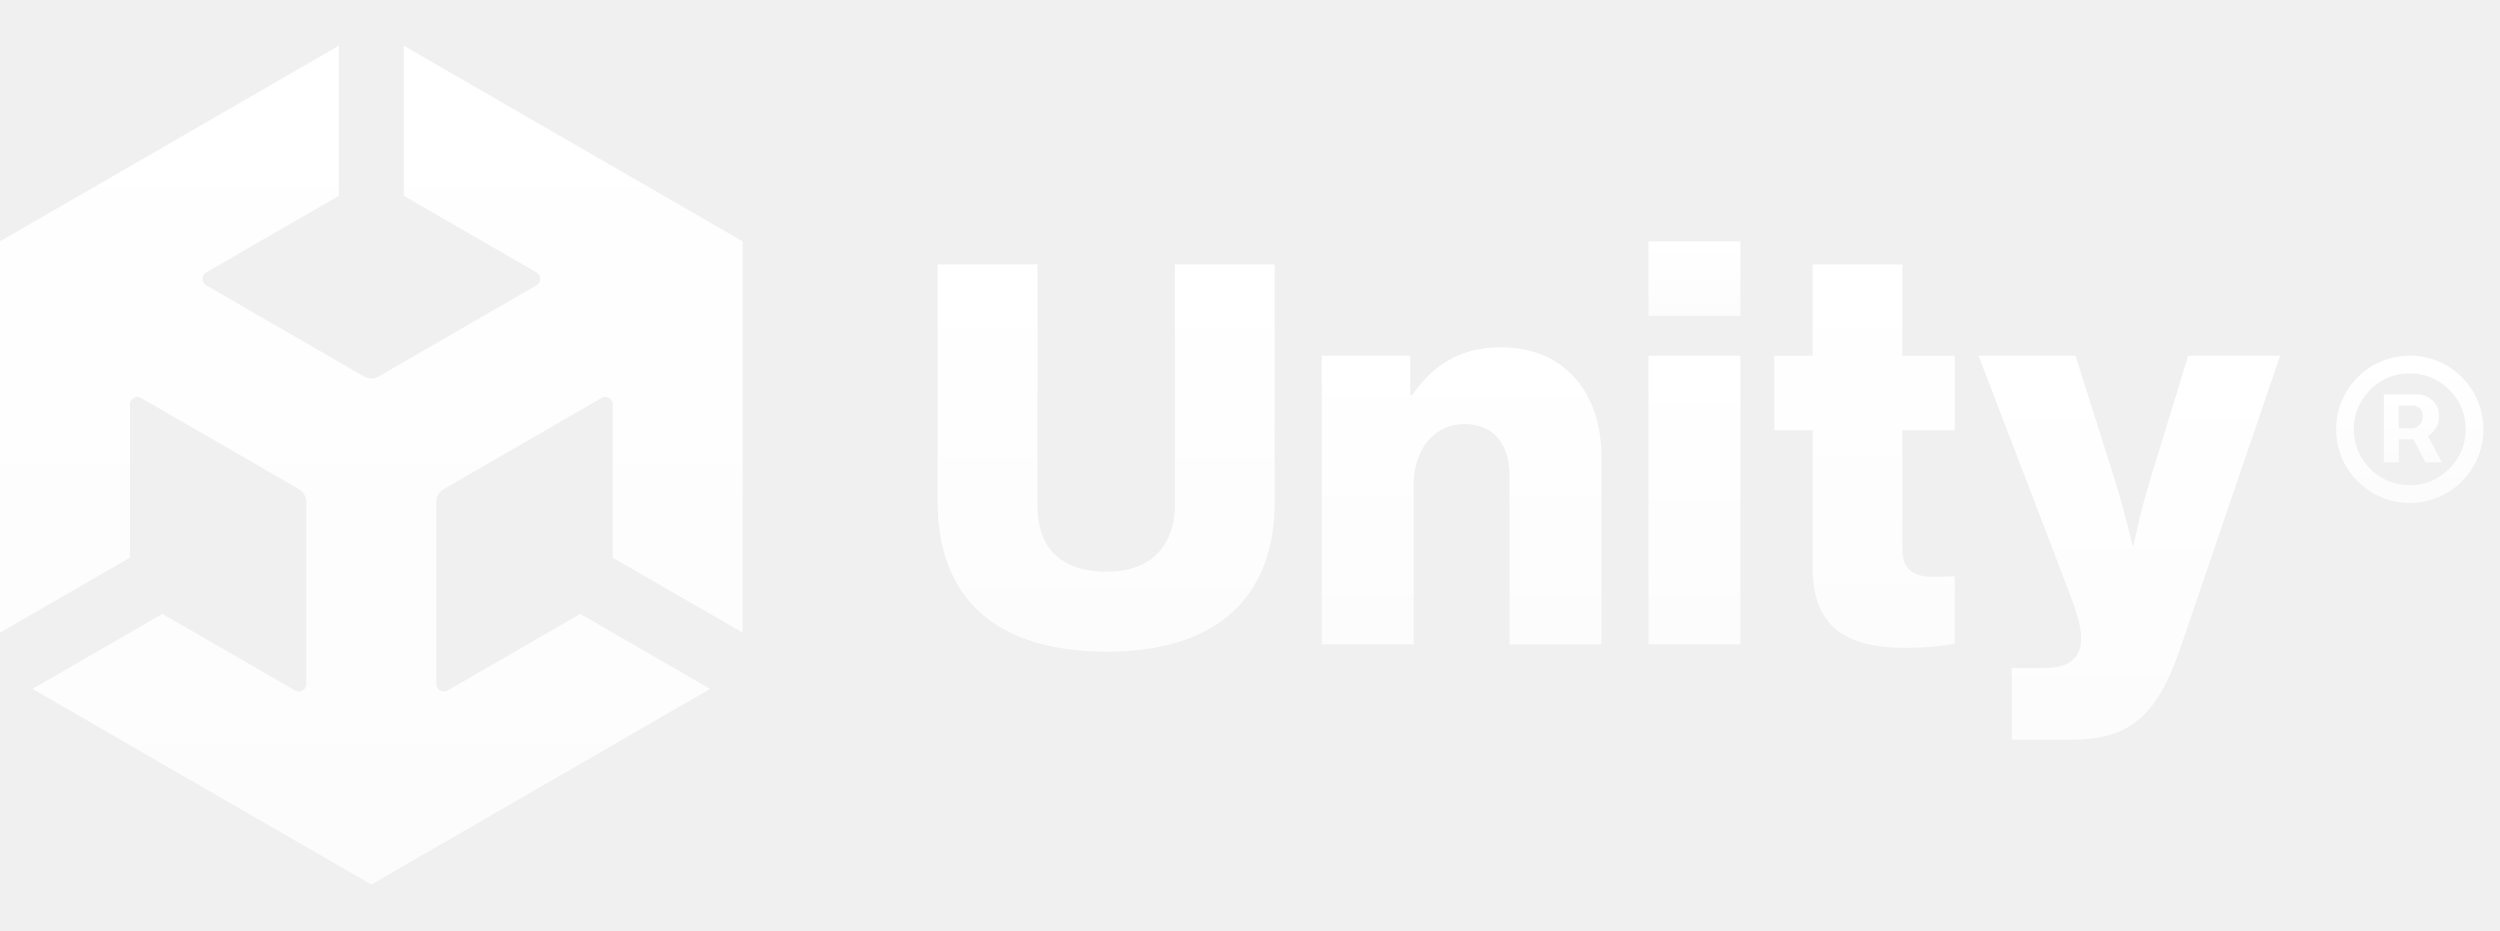
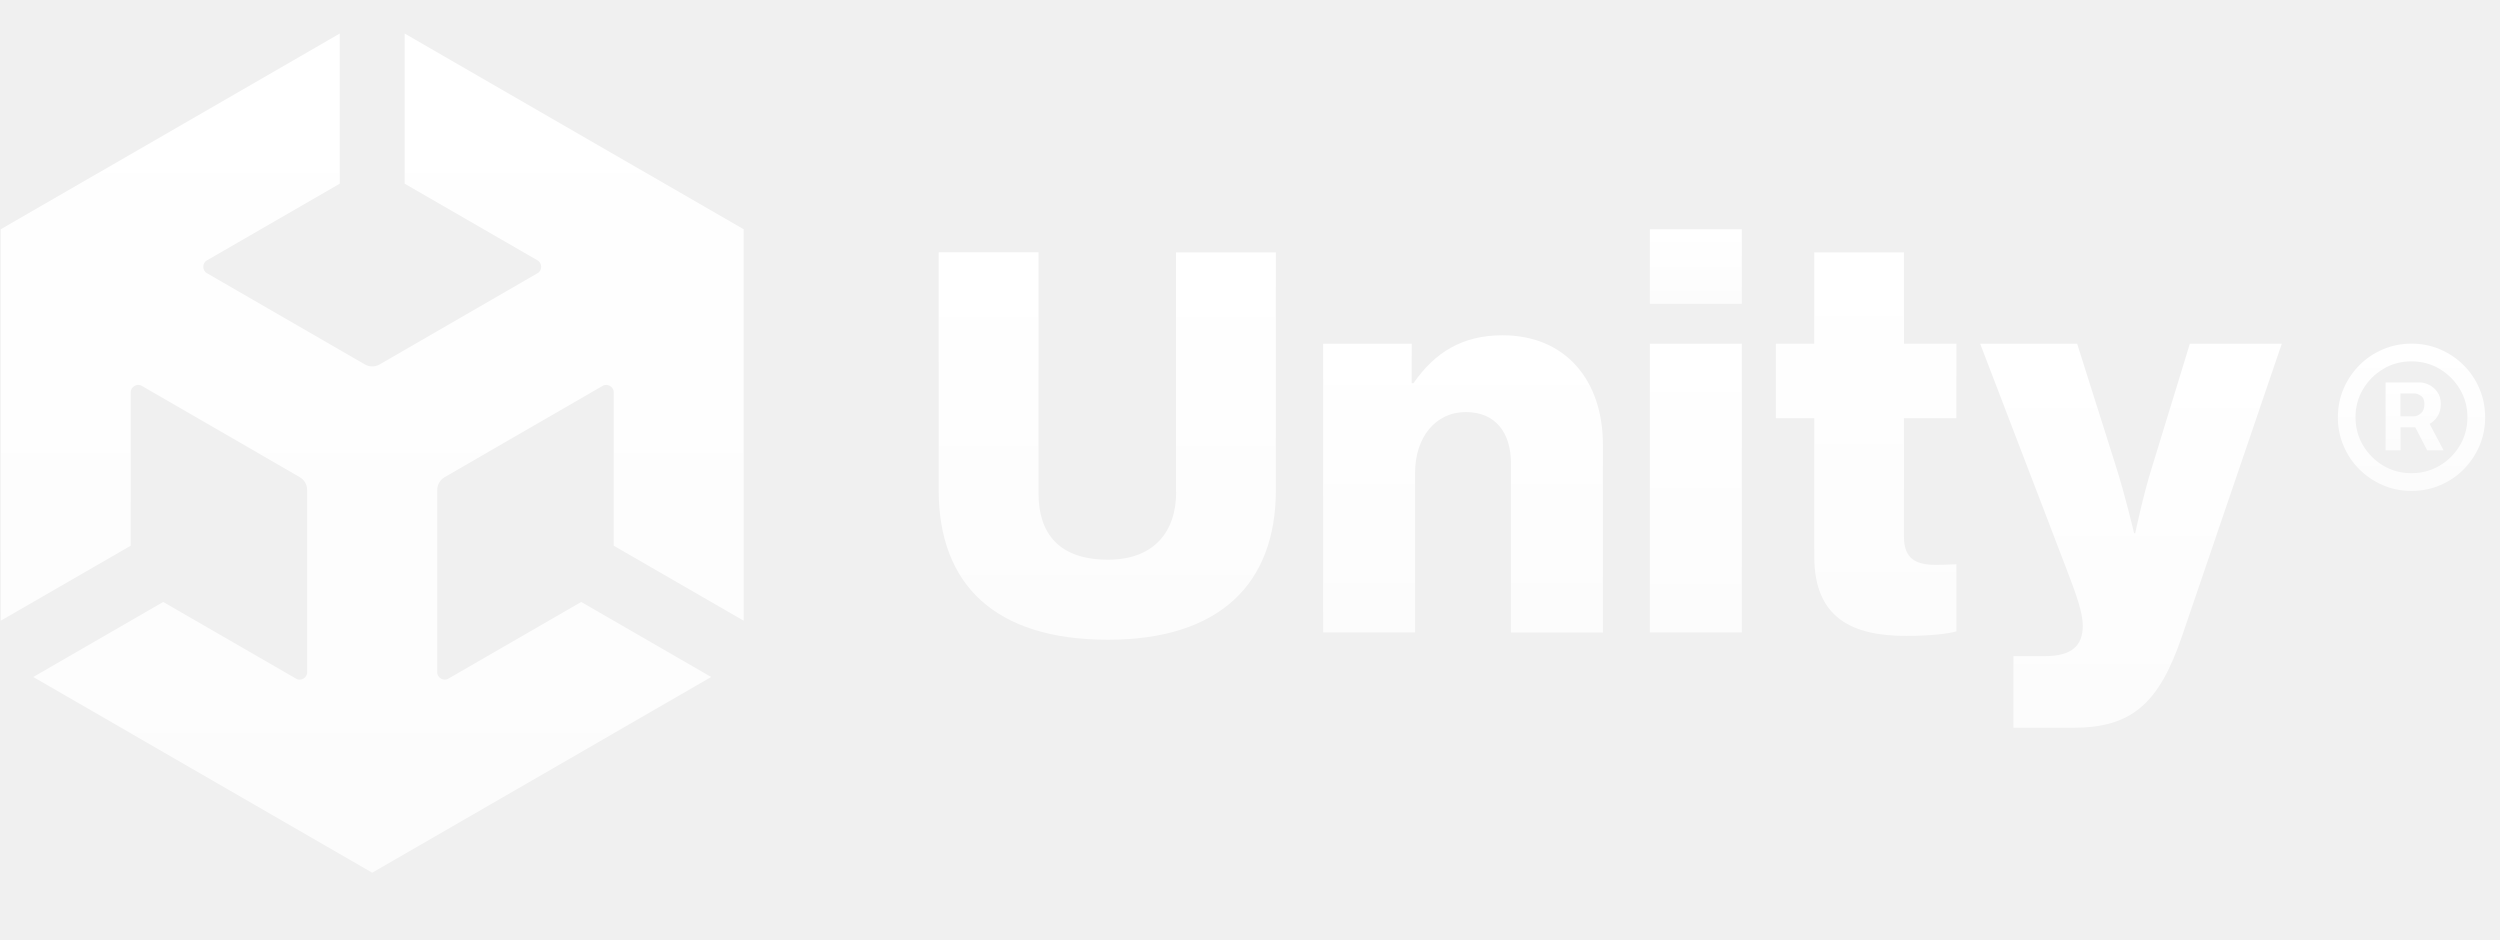
- <svg xmlns="http://www.w3.org/2000/svg" width="129" height="48" viewBox="0 0 129 48" fill="none">
-   <g clip-path="url(#clip0_14701_14096)">
-     <path d="M60.632 26.007C60.632 28.045 59.499 29.496 57.112 29.496C54.581 29.496 53.533 28.13 53.533 26.092V13.642H48.383V25.918C48.383 30.777 51.289 33.626 57.107 33.626C62.894 33.626 65.774 30.719 65.774 25.918V13.646H60.623V26.007H60.632Z" fill="url(#paint0_linear_14701_14096)" />
-     <path d="M77.456 17.922C75.391 17.922 73.967 18.795 72.861 20.394H72.771V18.356H68.203V33.248H72.946V25.021C72.946 23.189 73.994 21.881 75.562 21.881C77.102 21.881 77.891 22.956 77.891 24.528V33.252H82.633V23.565C82.633 20.251 80.712 17.922 77.456 17.922Z" fill="url(#paint1_linear_14701_14096)" />
-     <path d="M89.805 12.455H85.062V16.298H89.805V12.455Z" fill="url(#paint2_linear_14701_14096)" />
-     <path d="M89.805 18.356H85.062V33.248H89.805V18.356Z" fill="url(#paint3_linear_14701_14096)" />
-     <path d="M98.161 13.646H93.534V18.357H91.555V22.2H93.534V29.326C93.534 32.523 95.514 33.428 98.277 33.428C99.558 33.428 100.458 33.312 100.866 33.195V29.733C100.691 29.733 100.225 29.764 99.818 29.764C98.801 29.764 98.161 29.473 98.161 28.309V22.2H100.866V18.357H98.161V13.646Z" fill="url(#paint4_linear_14701_14096)" />
-     <path d="M110.966 24.698C110.5 26.154 110.093 28.129 110.093 28.129H110.034C110.034 28.129 109.569 26.149 109.103 24.698L107.096 18.356H102.094L106.487 29.817C107.096 31.39 107.388 32.263 107.388 32.899C107.388 33.916 106.837 34.471 105.439 34.471H103.809V38.166H106.89C109.887 38.166 111.311 36.943 112.502 33.454L117.653 18.356H112.91L110.966 24.698Z" fill="url(#paint5_linear_14701_14096)" />
-     <path d="M20.835 10.103L27.687 14.058C27.934 14.197 27.943 14.582 27.687 14.721L19.545 19.423C19.299 19.567 19.008 19.558 18.779 19.423L10.637 14.721C10.386 14.586 10.382 14.192 10.637 14.058L17.485 10.103V2.359L0 12.454V32.644L6.705 28.775V20.865C6.7 20.583 7.032 20.382 7.278 20.534L15.42 25.237C15.666 25.38 15.805 25.635 15.805 25.899V35.3C15.81 35.582 15.478 35.784 15.232 35.632L8.38 31.677L1.675 35.547L19.16 45.642L36.645 35.547L29.94 31.677L23.088 35.632C22.846 35.779 22.505 35.587 22.514 35.3V25.899C22.514 25.617 22.671 25.366 22.9 25.237L31.042 20.534C31.284 20.386 31.624 20.574 31.615 20.865V28.775L38.32 32.644V12.454L20.835 2.359V10.103Z" fill="url(#paint6_linear_14701_14096)" />
-     <path d="M127.847 20.674C127.65 20.212 127.377 19.809 127.032 19.464C126.683 19.115 126.28 18.846 125.823 18.649C125.366 18.452 124.873 18.354 124.345 18.354C123.816 18.354 123.328 18.452 122.867 18.649C122.406 18.846 122.002 19.115 121.658 19.464C121.313 19.814 121.04 20.217 120.842 20.674C120.645 21.135 120.547 21.623 120.547 22.151C120.547 22.675 120.645 23.168 120.842 23.629C121.04 24.091 121.308 24.494 121.658 24.839C122.007 25.183 122.41 25.457 122.867 25.654C123.328 25.851 123.816 25.949 124.345 25.949C124.873 25.949 125.361 25.851 125.823 25.654C126.284 25.457 126.687 25.188 127.032 24.839C127.381 24.489 127.65 24.086 127.847 23.629C128.044 23.168 128.143 22.68 128.143 22.151C128.143 21.627 128.044 21.135 127.847 20.674ZM126.839 23.603C126.58 24.041 126.23 24.386 125.796 24.646C125.357 24.906 124.873 25.036 124.34 25.036C123.807 25.036 123.324 24.906 122.889 24.646C122.455 24.386 122.105 24.037 121.846 23.603C121.586 23.168 121.456 22.68 121.456 22.151C121.456 21.619 121.586 21.135 121.846 20.7C122.105 20.261 122.455 19.917 122.889 19.657C123.324 19.397 123.812 19.267 124.34 19.267C124.873 19.267 125.357 19.397 125.796 19.657C126.23 19.917 126.58 20.266 126.839 20.7C127.099 21.135 127.229 21.623 127.229 22.151C127.229 22.684 127.099 23.168 126.839 23.603Z" fill="url(#paint7_linear_14701_14096)" />
-     <path d="M125.668 22.129C125.794 21.95 125.856 21.735 125.856 21.475C125.856 21.224 125.798 21.014 125.677 20.848C125.561 20.682 125.413 20.557 125.247 20.476C125.081 20.396 124.925 20.355 124.781 20.355H123.008V23.858H123.778V22.671H124.54L125.153 23.858H126L125.279 22.492C125.426 22.407 125.561 22.29 125.668 22.129ZM124.826 21.945C124.705 22.048 124.593 22.102 124.486 22.102H123.774V20.924H124.504C124.598 20.924 124.701 20.96 124.826 21.041C124.947 21.117 125.01 21.265 125.01 21.475C125.01 21.686 124.952 21.842 124.826 21.945Z" fill="url(#paint8_linear_14701_14096)" />
-   </g>
+ <svg xmlns="http://www.w3.org/2000/svg" width="133" height="50" viewBox="0 0 133 50" fill="none">
+   <path d="M62.572 26.176C62.572 28.278 61.403 29.775 58.941 29.775C56.331 29.775 55.25 28.366 55.25 26.264V13.422H49.938V26.084C49.938 31.096 52.935 34.034 58.936 34.034C64.905 34.034 67.875 31.036 67.875 26.084V13.427H62.563V26.176H62.572Z" fill="url(#paint0_linear_14628_15016)" />
+   <path d="M79.934 17.837C77.805 17.837 76.336 18.738 75.195 20.387H75.103V18.285H70.391V33.645H75.283V25.159C75.283 23.269 76.364 21.921 77.981 21.921C79.57 21.921 80.383 23.029 80.383 24.651V33.65H85.275V23.657C85.275 20.239 83.293 17.837 79.934 17.837Z" fill="url(#paint1_linear_14628_15016)" />
+   <path d="M92.665 12.198H87.773V16.162H92.665V12.198Z" fill="url(#paint2_linear_14628_15016)" />
+   <path d="M92.665 18.285H87.773V33.645H92.665V18.285Z" fill="url(#paint3_linear_14628_15016)" />
+   <path d="M101.29 13.426H96.518V18.285H94.477V22.249H96.518V29.599C96.518 32.897 98.56 33.83 101.41 33.83C102.732 33.83 103.66 33.71 104.08 33.59V30.019C103.9 30.019 103.42 30.051 103 30.051C101.951 30.051 101.29 29.751 101.29 28.55V22.249H104.08V18.285H101.29V13.426Z" fill="url(#paint4_linear_14628_15016)" />
+   <path d="M114.495 24.826C114.015 26.328 113.594 28.365 113.594 28.365H113.534C113.534 28.365 113.054 26.323 112.573 24.826L110.504 18.285H105.344L109.875 30.107C110.504 31.728 110.804 32.629 110.804 33.285C110.804 34.333 110.236 34.906 108.795 34.906H107.113V38.717H110.291C113.382 38.717 114.851 37.456 116.079 33.858L121.392 18.285H116.5L114.495 24.826Z" fill="url(#paint5_linear_14628_15016)" />
+   <path d="M21.529 9.772L28.597 13.851C28.851 13.995 28.86 14.392 28.597 14.535L20.198 19.386C19.944 19.533 19.644 19.524 19.409 19.386L11.01 14.535C10.752 14.396 10.747 13.99 11.01 13.851L18.074 9.772V1.785L0.039 12.197V33.022L6.954 29.031V20.873C6.95 20.582 7.292 20.374 7.546 20.531L15.944 25.382C16.198 25.529 16.341 25.793 16.341 26.065V35.762C16.346 36.053 16.004 36.261 15.75 36.103L8.682 32.024L1.767 36.016L19.801 46.428L37.836 36.016L30.92 32.024L23.852 36.103C23.603 36.256 23.252 36.057 23.261 35.762V26.065C23.261 25.774 23.423 25.515 23.659 25.382L32.057 20.531C32.306 20.379 32.657 20.573 32.648 20.873V29.031L39.563 33.022V12.197L21.529 1.785V9.772Z" fill="url(#paint6_linear_14628_15016)" />
+   <path d="M131.905 20.675C131.702 20.199 131.42 19.784 131.064 19.428C130.704 19.067 130.288 18.79 129.817 18.587C129.346 18.384 128.837 18.282 128.292 18.282C127.747 18.282 127.244 18.384 126.768 18.587C126.292 18.79 125.876 19.067 125.521 19.428C125.165 19.788 124.883 20.204 124.68 20.675C124.477 21.151 124.375 21.654 124.375 22.2C124.375 22.74 124.477 23.248 124.68 23.724C124.883 24.2 125.16 24.616 125.521 24.971C125.881 25.327 126.297 25.609 126.768 25.812C127.244 26.015 127.747 26.117 128.292 26.117C128.837 26.117 129.341 26.015 129.817 25.812C130.293 25.609 130.708 25.332 131.064 24.971C131.424 24.611 131.702 24.195 131.905 23.724C132.108 23.248 132.21 22.745 132.21 22.2C132.21 21.659 132.108 21.151 131.905 20.675ZM130.865 23.696C130.597 24.149 130.237 24.505 129.789 24.773C129.336 25.041 128.837 25.174 128.288 25.174C127.738 25.174 127.239 25.041 126.791 24.773C126.343 24.505 125.983 24.144 125.715 23.696C125.447 23.248 125.313 22.745 125.313 22.2C125.313 21.65 125.447 21.151 125.715 20.703C125.983 20.25 126.343 19.894 126.791 19.627C127.239 19.359 127.743 19.225 128.288 19.225C128.837 19.225 129.336 19.359 129.789 19.627C130.237 19.894 130.597 20.255 130.865 20.703C131.133 21.151 131.267 21.654 131.267 22.2C131.267 22.749 131.133 23.248 130.865 23.696Z" fill="url(#paint7_linear_14628_15016)" />
+   <path d="M129.658 22.176C129.787 21.991 129.852 21.77 129.852 21.502C129.852 21.243 129.792 21.026 129.667 20.855C129.547 20.684 129.395 20.555 129.224 20.471C129.053 20.388 128.891 20.347 128.743 20.347H126.914V23.959H127.709V22.735H128.494L129.127 23.959H130L129.256 22.55C129.409 22.462 129.547 22.342 129.658 22.176ZM128.79 21.987C128.665 22.093 128.549 22.148 128.438 22.148H127.704V20.933H128.457C128.554 20.933 128.66 20.97 128.79 21.053C128.914 21.132 128.979 21.284 128.979 21.502C128.979 21.719 128.919 21.88 128.79 21.987Z" fill="url(#paint8_linear_14628_15016)" />
  <defs>
-     <linearGradient id="paint0_linear_14701_14096" x1="57.078" y1="13.642" x2="57.078" y2="33.626" gradientUnits="userSpaceOnUse">
+     <linearGradient id="paint0_linear_14628_15016" x1="58.906" y1="13.422" x2="58.906" y2="34.034" gradientUnits="userSpaceOnUse">
      <stop stop-color="white" />
      <stop offset="1" stop-color="white" stop-opacity="0.8" />
    </linearGradient>
-     <linearGradient id="paint1_linear_14701_14096" x1="75.418" y1="17.922" x2="75.418" y2="33.252" gradientUnits="userSpaceOnUse">
+     <linearGradient id="paint1_linear_14628_15016" x1="77.833" y1="17.837" x2="77.833" y2="33.65" gradientUnits="userSpaceOnUse">
      <stop stop-color="white" />
      <stop offset="1" stop-color="white" stop-opacity="0.8" />
    </linearGradient>
-     <linearGradient id="paint2_linear_14701_14096" x1="87.434" y1="12.455" x2="87.434" y2="16.298" gradientUnits="userSpaceOnUse">
+     <linearGradient id="paint2_linear_14628_15016" x1="90.219" y1="12.198" x2="90.219" y2="16.162" gradientUnits="userSpaceOnUse">
      <stop stop-color="white" />
      <stop offset="1" stop-color="white" stop-opacity="0.8" />
    </linearGradient>
-     <linearGradient id="paint3_linear_14701_14096" x1="87.434" y1="18.356" x2="87.434" y2="33.248" gradientUnits="userSpaceOnUse">
+     <linearGradient id="paint3_linear_14628_15016" x1="90.219" y1="18.285" x2="90.219" y2="33.645" gradientUnits="userSpaceOnUse">
      <stop stop-color="white" />
      <stop offset="1" stop-color="white" stop-opacity="0.8" />
    </linearGradient>
-     <linearGradient id="paint4_linear_14701_14096" x1="96.21" y1="13.646" x2="96.21" y2="33.428" gradientUnits="userSpaceOnUse">
+     <linearGradient id="paint4_linear_14628_15016" x1="99.278" y1="13.426" x2="99.278" y2="33.83" gradientUnits="userSpaceOnUse">
      <stop stop-color="white" />
      <stop offset="1" stop-color="white" stop-opacity="0.8" />
    </linearGradient>
-     <linearGradient id="paint5_linear_14701_14096" x1="109.873" y1="18.356" x2="109.873" y2="38.166" gradientUnits="userSpaceOnUse">
+     <linearGradient id="paint5_linear_14628_15016" x1="113.368" y1="18.285" x2="113.368" y2="38.717" gradientUnits="userSpaceOnUse">
      <stop stop-color="white" />
      <stop offset="1" stop-color="white" stop-opacity="0.8" />
    </linearGradient>
-     <linearGradient id="paint6_linear_14701_14096" x1="19.16" y1="2.359" x2="19.16" y2="45.642" gradientUnits="userSpaceOnUse">
+     <linearGradient id="paint6_linear_14628_15016" x1="19.801" y1="1.785" x2="19.801" y2="46.428" gradientUnits="userSpaceOnUse">
      <stop stop-color="white" />
      <stop offset="1" stop-color="white" stop-opacity="0.8" />
    </linearGradient>
-     <linearGradient id="paint7_linear_14701_14096" x1="124.345" y1="18.354" x2="124.345" y2="25.949" gradientUnits="userSpaceOnUse">
+     <linearGradient id="paint7_linear_14628_15016" x1="128.292" y1="18.282" x2="128.292" y2="26.117" gradientUnits="userSpaceOnUse">
      <stop stop-color="white" />
      <stop offset="1" stop-color="white" stop-opacity="0.8" />
    </linearGradient>
-     <linearGradient id="paint8_linear_14701_14096" x1="124.504" y1="20.355" x2="124.504" y2="23.858" gradientUnits="userSpaceOnUse">
+     <linearGradient id="paint8_linear_14628_15016" x1="128.457" y1="20.347" x2="128.457" y2="23.959" gradientUnits="userSpaceOnUse">
      <stop stop-color="white" />
      <stop offset="1" stop-color="white" stop-opacity="0.8" />
    </linearGradient>
-     <clipPath id="clip0_14701_14096">
-       <rect width="128.142" height="48" fill="white" />
-     </clipPath>
  </defs>
</svg>
